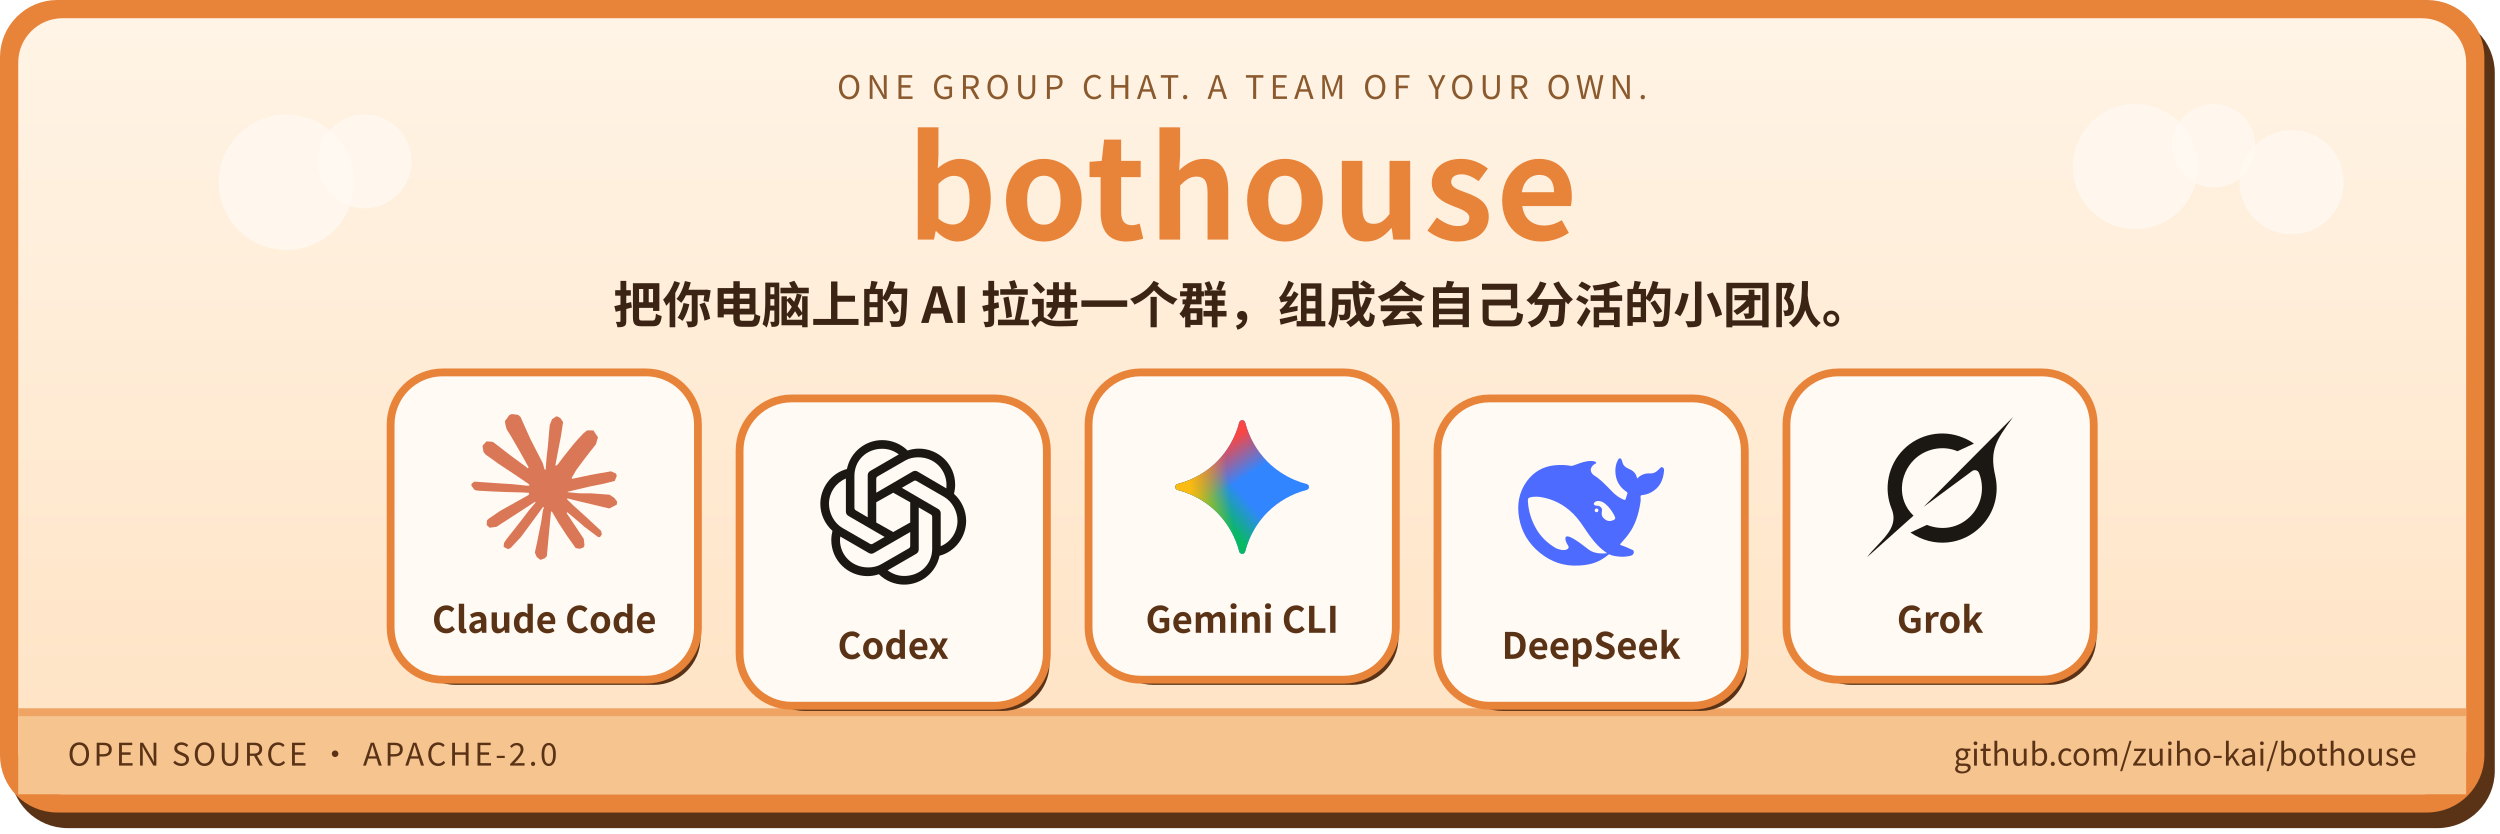
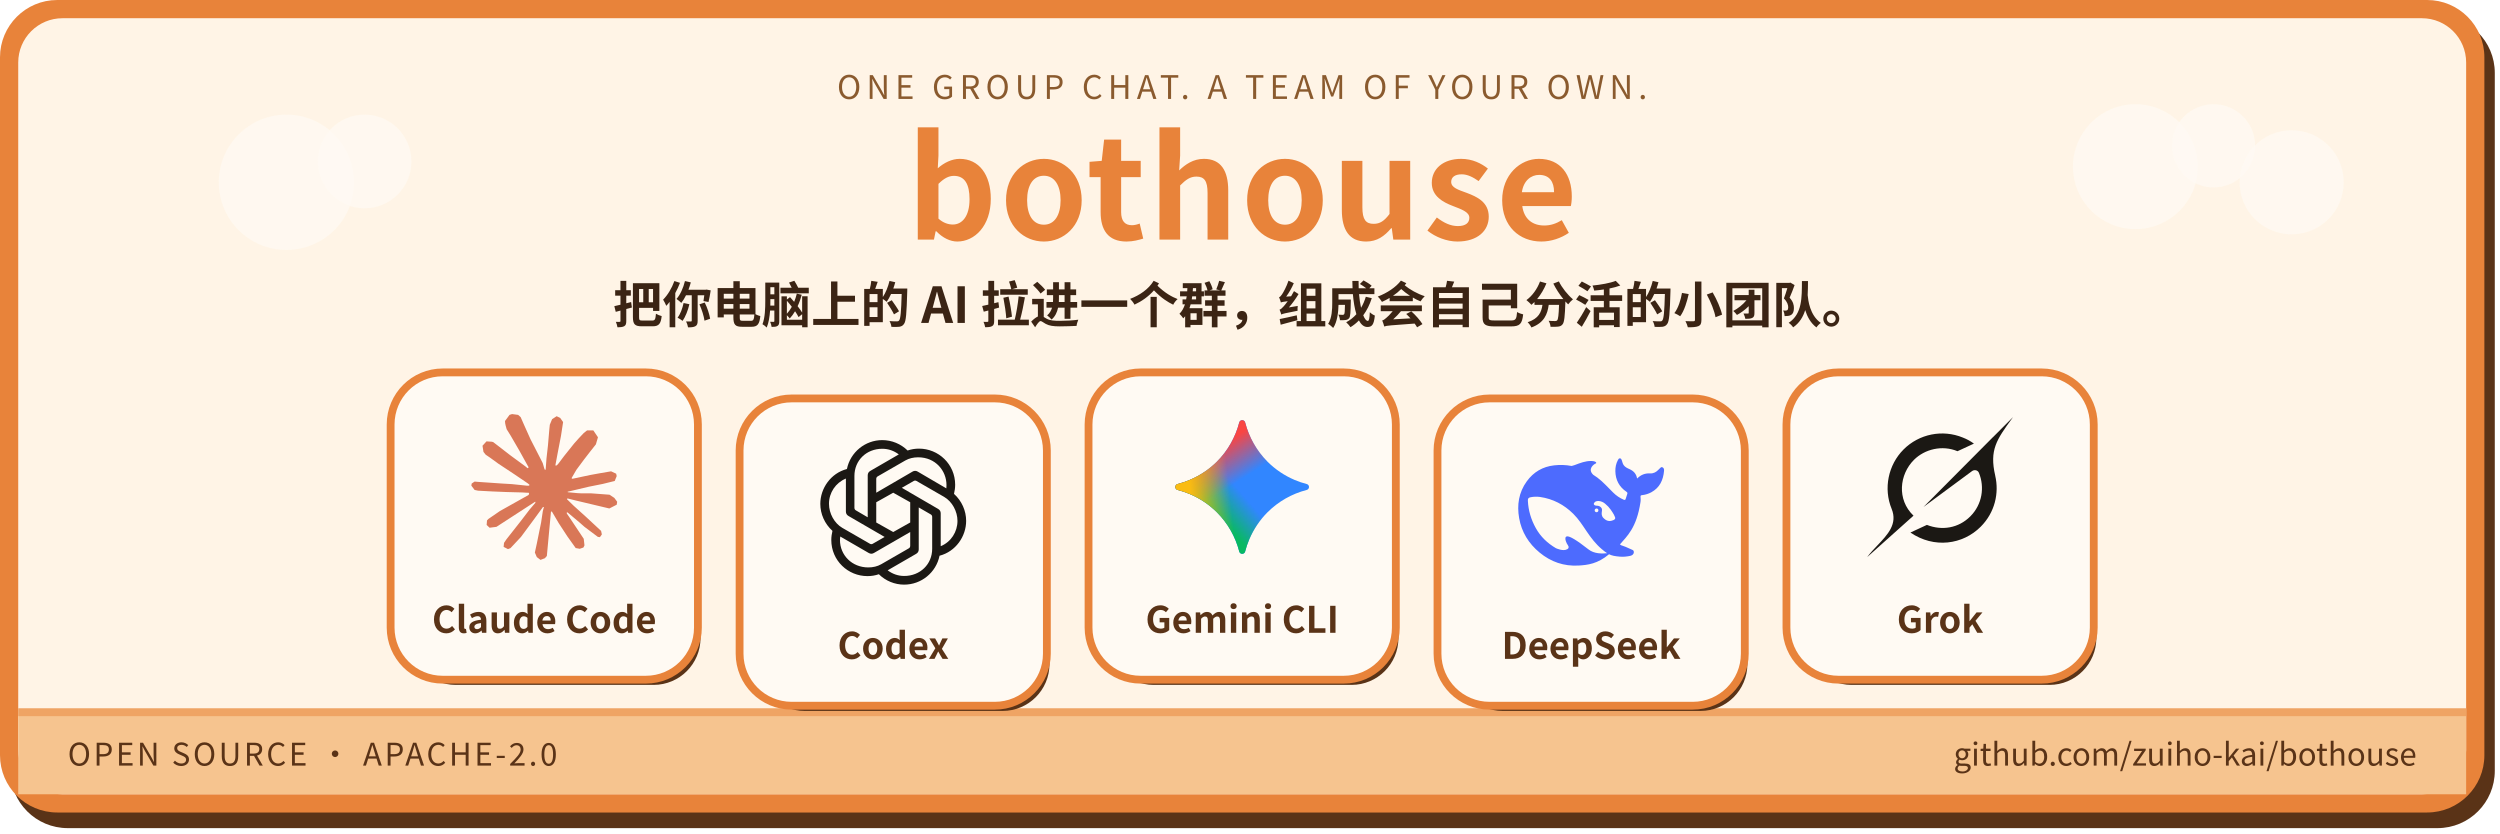
<svg xmlns="http://www.w3.org/2000/svg" width="960" height="320" viewBox="0 0 960 320" role="img" aria-label="bothouse" font-family="'PingFang SC','Hiragino Sans GB','Microsoft YaHei','Noto Sans CJK SC',-apple-system,'Segoe UI',sans-serif">
-   <defs>
-     <linearGradient id="g" x1="0" y1="0" x2="0" y2="1">
-       <stop offset="0" stop-color="#fff4e6" />
-       <stop offset="1" stop-color="#ffe2c2" />
-     </linearGradient>
-   </defs>
+   <defs />
  <rect x="4" y="6" width="954" height="312" rx="22" fill="#5a3317" />
  <rect x="0" y="0" width="954" height="312" rx="22" fill="#e8833a" />
-   <rect x="7" y="7" width="940" height="298" rx="17" fill="url(#g)" />
+   <rect x="7" y="7" width="940" height="298" rx="17" fill="#fff4e6" />
  <circle cx="110" cy="70" r="26" fill="#fffaf3" opacity="0.7" />
  <circle cx="140" cy="62" r="18" fill="#fffaf3" opacity="0.7" />
  <circle cx="820" cy="64" r="24" fill="#fffaf3" opacity="0.7" />
  <circle cx="850" cy="56" r="16" fill="#fffaf3" opacity="0.7" />
  <circle cx="880" cy="70" r="20" fill="#fffaf3" opacity="0.7" />
  <rect x="7" y="272" width="940" height="33" fill="#f6c48f" />
  <rect x="7" y="272" width="940" height="3" fill="#e8833a" opacity="0.5" />
  <text x="477" y="38" font-size="12.5" letter-spacing="2" fill="#8a5a2e" text-anchor="middle">ONE GROUP CHAT. A TEAM OF YOUR OWN.</text>
  <text x="477" y="92" font-size="54" font-weight="800" fill="#e8833a" text-anchor="middle" letter-spacing="1">bothouse</text>
  <text x="477" y="124" font-size="19" font-weight="600" fill="#3b2414" text-anchor="middle">把你电脑上的 AI 拉进一个群，组成会自己分活的小团队。</text>
  <rect x="157.0" y="151" width="112" height="112" rx="18" fill="#5a3317" />
  <rect x="150.0" y="143" width="118" height="118" rx="20" fill="#fffaf3" stroke="#e8833a" stroke-width="3" />
  <g transform="translate(181.0,159) scale(2.333333)">
    <path d="M4.709 15.955l4.72-2.647.08-.23-.08-.128H9.2l-.79-.048-2.698-.073-2.339-.097-2.266-.122-.571-.121L0 11.784l.055-.352.48-.321.686.06 1.52.103 2.278.158 1.652.097 2.449.255h.389l.055-.157-.134-.098-.103-.097-2.358-1.596-2.552-1.688-1.336-.972-.724-.491-.364-.462-.158-1.008.656-.722.881.06.225.061.893.686 1.908 1.476 2.491 1.833.365.304.145-.103.019-.073-.164-.274-1.355-2.446-1.446-2.49-.644-1.032-.17-.619a2.97 2.97 0 01-.104-.729L6.283.134 6.696 0l.996.134.42.364.62 1.414 1.002 2.229 1.555 3.03.456.898.243.832.091.255h.158V9.01l.128-1.706.237-2.095.23-2.695.08-.76.376-.91.747-.492.584.28.48.685-.067.444-.286 1.851-.559 2.903-.364 1.942h.212l.243-.242.985-1.306 1.652-2.064.73-.82.85-.904.547-.431h1.033l.76 1.129-.34 1.166-1.064 1.347-.881 1.142-1.264 1.7-.79 1.36.073.11.188-.02 2.856-.606 1.543-.28 1.841-.315.833.388.091.395-.328.807-1.969.486-2.309.462-3.439.813-.042.03.049.061 1.549.146.662.036h1.622l3.02.225.79.522.474.638-.079.485-1.215.62-1.64-.389-3.829-.91-1.312-.329h-.182v.11l1.093 1.068 2.006 1.81 2.509 2.33.127.578-.322.455-.34-.049-2.205-1.657-.851-.747-1.926-1.62h-.128v.17l.444.649 2.345 3.521.122 1.08-.17.353-.608.213-.668-.122-1.374-1.925-1.415-2.167-1.143-1.943-.14.08-.674 7.254-.316.37-.729.28-.607-.461-.322-.747.322-1.476.389-1.924.315-1.53.286-1.9.17-.632-.012-.042-.14.018-1.434 1.967-2.18 2.945-1.726 1.845-.414.164-.717-.37.067-.662.401-.589 2.388-3.036 1.44-1.882.93-1.086-.006-.158h-.055L4.132 18.56l-1.13.146-.487-.456.061-.746.231-.243 1.908-1.312-.006.006z" fill="#D97757" fill-rule="nonzero" />
  </g>
  <text x="209.0" y="243" font-size="14" font-weight="700" fill="#5a3317" text-anchor="middle">Claude Code</text>
  <rect x="291.0" y="161" width="112" height="112" rx="18" fill="#5a3317" />
  <rect x="284.0" y="153" width="118" height="118" rx="20" fill="#fffaf3" stroke="#e8833a" stroke-width="3" />
  <g transform="translate(315.0,169) scale(2.333333)" fill="#1b1814" fill-rule="evenodd">
    <path d="M9.205 8.658v-2.26c0-.19.072-.333.238-.428l4.543-2.616c.619-.357 1.356-.523 2.117-.523 2.854 0 4.662 2.212 4.662 4.566 0 .167 0 .357-.024.547l-4.71-2.759a.797.797 0 00-.856 0l-5.97 3.473zm10.609 8.8V12.06c0-.333-.143-.57-.429-.737l-5.97-3.473 1.95-1.118a.433.433 0 01.476 0l4.543 2.617c1.309.76 2.189 2.378 2.189 3.948 0 1.808-1.07 3.473-2.76 4.163zM7.802 12.703l-1.95-1.142c-.167-.095-.239-.238-.239-.428V5.899c0-2.545 1.95-4.472 4.591-4.472 1 0 1.927.333 2.712.928L8.23 5.067c-.285.166-.428.404-.428.737v6.898zM12 15.128l-2.795-1.57v-3.33L12 8.658l2.795 1.57v3.33L12 15.128zm1.796 7.23c-1 0-1.927-.332-2.712-.927l4.686-2.712c.285-.166.428-.404.428-.737v-6.898l1.974 1.142c.167.095.238.238.238.428v5.233c0 2.545-1.974 4.472-4.614 4.472zm-5.637-5.303l-4.544-2.617c-1.308-.761-2.188-2.378-2.188-3.948A4.482 4.482 0 014.21 6.327v5.423c0 .333.143.571.428.738l5.947 3.449-1.95 1.118a.432.432 0 01-.476 0zm-.262 3.9c-2.688 0-4.662-2.021-4.662-4.519 0-.19.024-.38.047-.57l4.686 2.71c.286.167.571.167.856 0l5.97-3.448v2.26c0 .19-.07.333-.237.428l-4.543 2.616c-.619.357-1.356.523-2.117.523zm5.899 2.83a5.947 5.947 0 005.827-4.756C22.287 18.339 24 15.84 24 13.296c0-1.665-.713-3.282-1.998-4.448.119-.5.19-.999.19-1.498 0-3.401-2.759-5.947-5.946-5.947-.642 0-1.26.095-1.88.31A5.962 5.962 0 0010.205 0a5.947 5.947 0 00-5.827 4.757C1.713 5.447 0 7.945 0 10.49c0 1.666.713 3.283 1.998 4.448-.119.5-.19 1-.19 1.499 0 3.401 2.759 5.946 5.946 5.946.642 0 1.26-.095 1.88-.309a5.96 5.96 0 004.162 1.713z" />
  </g>
  <text x="343.0" y="253" font-size="14" font-weight="700" fill="#5a3317" text-anchor="middle">Codex</text>
  <rect x="425.0" y="151" width="112" height="112" rx="18" fill="#5a3317" />
  <rect x="418.0" y="143" width="118" height="118" rx="20" fill="#fffaf3" stroke="#e8833a" stroke-width="3" />
  <g transform="translate(449.0,159) scale(2.333333)">
    <path d="M20.616 10.835a14.147 14.147 0 01-4.45-3.001 14.111 14.111 0 01-3.678-6.452.503.503 0 00-.975 0 14.134 14.134 0 01-3.679 6.452 14.155 14.155 0 01-4.45 3.001c-.65.28-1.318.505-2.002.678a.502.502 0 000 .975c.684.172 1.35.397 2.002.677a14.147 14.147 0 014.45 3.001 14.112 14.112 0 013.679 6.453.502.502 0 00.975 0c.172-.685.397-1.351.677-2.003a14.145 14.145 0 013.001-4.45 14.113 14.113 0 016.453-3.678.503.503 0 000-.975 13.245 13.245 0 01-2.003-.678z" fill="#3186FF" />
    <path d="M20.616 10.835a14.147 14.147 0 01-4.45-3.001 14.111 14.111 0 01-3.678-6.452.503.503 0 00-.975 0 14.134 14.134 0 01-3.679 6.452 14.155 14.155 0 01-4.45 3.001c-.65.28-1.318.505-2.002.678a.502.502 0 000 .975c.684.172 1.35.397 2.002.677a14.147 14.147 0 014.45 3.001 14.112 14.112 0 013.679 6.453.502.502 0 00.975 0c.172-.685.397-1.351.677-2.003a14.145 14.145 0 013.001-4.45 14.113 14.113 0 016.453-3.678.503.503 0 000-.975 13.245 13.245 0 01-2.003-.678z" fill="url(#lobe-icons-gemini-0-_R_0_)" />
    <path d="M20.616 10.835a14.147 14.147 0 01-4.45-3.001 14.111 14.111 0 01-3.678-6.452.503.503 0 00-.975 0 14.134 14.134 0 01-3.679 6.452 14.155 14.155 0 01-4.45 3.001c-.65.28-1.318.505-2.002.678a.502.502 0 000 .975c.684.172 1.35.397 2.002.677a14.147 14.147 0 014.45 3.001 14.112 14.112 0 013.679 6.453.502.502 0 00.975 0c.172-.685.397-1.351.677-2.003a14.145 14.145 0 013.001-4.45 14.113 14.113 0 016.453-3.678.503.503 0 000-.975 13.245 13.245 0 01-2.003-.678z" fill="url(#lobe-icons-gemini-1-_R_0_)" />
    <path d="M20.616 10.835a14.147 14.147 0 01-4.45-3.001 14.111 14.111 0 01-3.678-6.452.503.503 0 00-.975 0 14.134 14.134 0 01-3.679 6.452 14.155 14.155 0 01-4.45 3.001c-.65.28-1.318.505-2.002.678a.502.502 0 000 .975c.684.172 1.35.397 2.002.677a14.147 14.147 0 014.45 3.001 14.112 14.112 0 013.679 6.453.502.502 0 00.975 0c.172-.685.397-1.351.677-2.003a14.145 14.145 0 013.001-4.45 14.113 14.113 0 016.453-3.678.503.503 0 000-.975 13.245 13.245 0 01-2.003-.678z" fill="url(#lobe-icons-gemini-2-_R_0_)" />
    <defs>
      <linearGradient gradientUnits="userSpaceOnUse" id="lobe-icons-gemini-0-_R_0_" x1="7" x2="11" y1="15.5" y2="12">
        <stop stop-color="#08B962" />
        <stop offset="1" stop-color="#08B962" stop-opacity="0" />
      </linearGradient>
      <linearGradient gradientUnits="userSpaceOnUse" id="lobe-icons-gemini-1-_R_0_" x1="8" x2="11.5" y1="5.5" y2="11">
        <stop stop-color="#F94543" />
        <stop offset="1" stop-color="#F94543" stop-opacity="0" />
      </linearGradient>
      <linearGradient gradientUnits="userSpaceOnUse" id="lobe-icons-gemini-2-_R_0_" x1="3.5" x2="17.5" y1="13.5" y2="12">
        <stop stop-color="#FABC12" />
        <stop offset=".46" stop-color="#FABC12" stop-opacity="0" />
      </linearGradient>
    </defs>
  </g>
  <text x="477.0" y="243" font-size="14" font-weight="700" fill="#5a3317" text-anchor="middle">Gemini CLI</text>
  <rect x="559.0" y="161" width="112" height="112" rx="18" fill="#5a3317" />
  <rect x="552.0" y="153" width="118" height="118" rx="20" fill="#fffaf3" stroke="#e8833a" stroke-width="3" />
  <g transform="translate(583.0,169) scale(2.333333)">
    <path d="M23.748 4.482c-.254-.124-.364.113-.512.234-.051.039-.094.09-.137.136-.372.397-.806.657-1.373.626-.829-.046-1.537.214-2.163.848-.133-.782-.575-1.248-1.247-1.548-.352-.156-.708-.311-.955-.65-.172-.241-.219-.51-.305-.774-.055-.16-.11-.323-.293-.35-.2-.031-.278.136-.356.276-.313.572-.434 1.202-.422 1.84.027 1.436.633 2.58 1.838 3.393.137.093.172.187.129.323-.082.28-.18.552-.266.833-.055.179-.137.217-.329.14a5.526 5.526 0 01-1.736-1.18c-.857-.828-1.631-1.742-2.597-2.458a11.365 11.365 0 00-.689-.471c-.985-.957.13-1.743.388-1.836.27-.098.093-.432-.779-.428-.872.004-1.67.295-2.687.684a3.055 3.055 0 01-.465.137 9.597 9.597 0 00-2.883-.102c-1.885.21-3.39 1.102-4.497 2.623C.082 8.606-.231 10.684.152 12.85c.403 2.284 1.569 4.175 3.36 5.653 1.858 1.533 3.997 2.284 6.438 2.14 1.482-.085 3.133-.284 4.994-1.86.47.234.962.327 1.78.397.63.059 1.236-.03 1.705-.128.735-.156.684-.837.419-.961-2.155-1.004-1.682-.595-2.113-.926 1.096-1.296 2.746-2.642 3.392-7.003.05-.347.007-.565 0-.845-.004-.17.035-.237.23-.256a4.173 4.173 0 001.545-.475c1.396-.763 1.96-2.015 2.093-3.517.02-.23-.004-.467-.247-.588zM11.581 18c-2.089-1.642-3.102-2.183-3.52-2.16-.392.024-.321.471-.235.763.09.288.207.486.371.739.114.167.192.416-.113.603-.673.416-1.842-.14-1.897-.167-1.361-.802-2.5-1.86-3.301-3.307-.774-1.393-1.224-2.887-1.298-4.482-.02-.386.093-.522.477-.592a4.696 4.696 0 011.529-.039c2.132.312 3.946 1.265 5.468 2.774.868.86 1.525 1.887 2.202 2.891.72 1.066 1.494 2.082 2.48 2.914.348.292.625.514.891.677-.802.09-2.14.11-3.054-.614zm1-6.44a.306.306 0 01.415-.287.302.302 0 01.2.288.306.306 0 01-.31.307.303.303 0 01-.304-.308zm3.11 1.596c-.2.081-.399.151-.59.16a1.245 1.245 0 01-.798-.254c-.274-.23-.47-.358-.552-.758a1.73 1.73 0 01.016-.588c.07-.327-.008-.537-.239-.727-.187-.156-.426-.199-.688-.199a.559.559 0 01-.254-.078c-.11-.054-.2-.19-.114-.358.028-.054.16-.186.192-.21.356-.202.767-.136 1.146.016.352.144.618.408 1.001.782.391.451.462.576.685.914.176.265.336.537.445.848.067.195-.019.354-.25.452z" fill="#4D6BFE" />
  </g>
  <text x="611.0" y="253" font-size="14" font-weight="700" fill="#5a3317" text-anchor="middle">DeepSeek</text>
  <rect x="693.0" y="151" width="112" height="112" rx="18" fill="#5a3317" />
  <rect x="686.0" y="143" width="118" height="118" rx="20" fill="#fffaf3" stroke="#e8833a" stroke-width="3" />
  <g transform="translate(717.0,159) scale(2.333333)" fill="#1b1814" fill-rule="evenodd">
    <path d="M9.27 15.29l7.978-5.897c.391-.29.95-.177 1.137.272.98 2.369.542 5.215-1.41 7.169-1.951 1.954-4.667 2.382-7.149 1.406l-2.711 1.257c3.889 2.661 8.611 2.003 11.562-.953 2.341-2.344 3.066-5.539 2.388-8.42l.006.007c-.983-4.232.242-5.924 2.75-9.383.06-.082.12-.164.179-.248l-3.301 3.305v-.01L9.267 15.292M7.623 16.723c-2.792-2.67-2.31-6.801.071-9.184 1.761-1.763 4.647-2.483 7.166-1.425l2.705-1.25a7.808 7.808 0 00-1.829-1A8.975 8.975 0 005.984 5.83c-2.533 2.536-3.33 6.436-1.962 9.764 1.022 2.487-.653 4.246-2.34 6.022-.599.63-1.199 1.259-1.682 1.925l7.62-6.815" />
  </g>
  <text x="745.0" y="243" font-size="14" font-weight="700" fill="#5a3317" text-anchor="middle">Grok</text>
  <text x="26" y="294" font-size="12" letter-spacing="1" fill="#5a3317">OPEN SOURCE · APACHE-2.0</text>
  <text x="928" y="294" font-size="12" fill="#5a3317" text-anchor="end">github.com/zuiho-kai/bothouse</text>
</svg>
